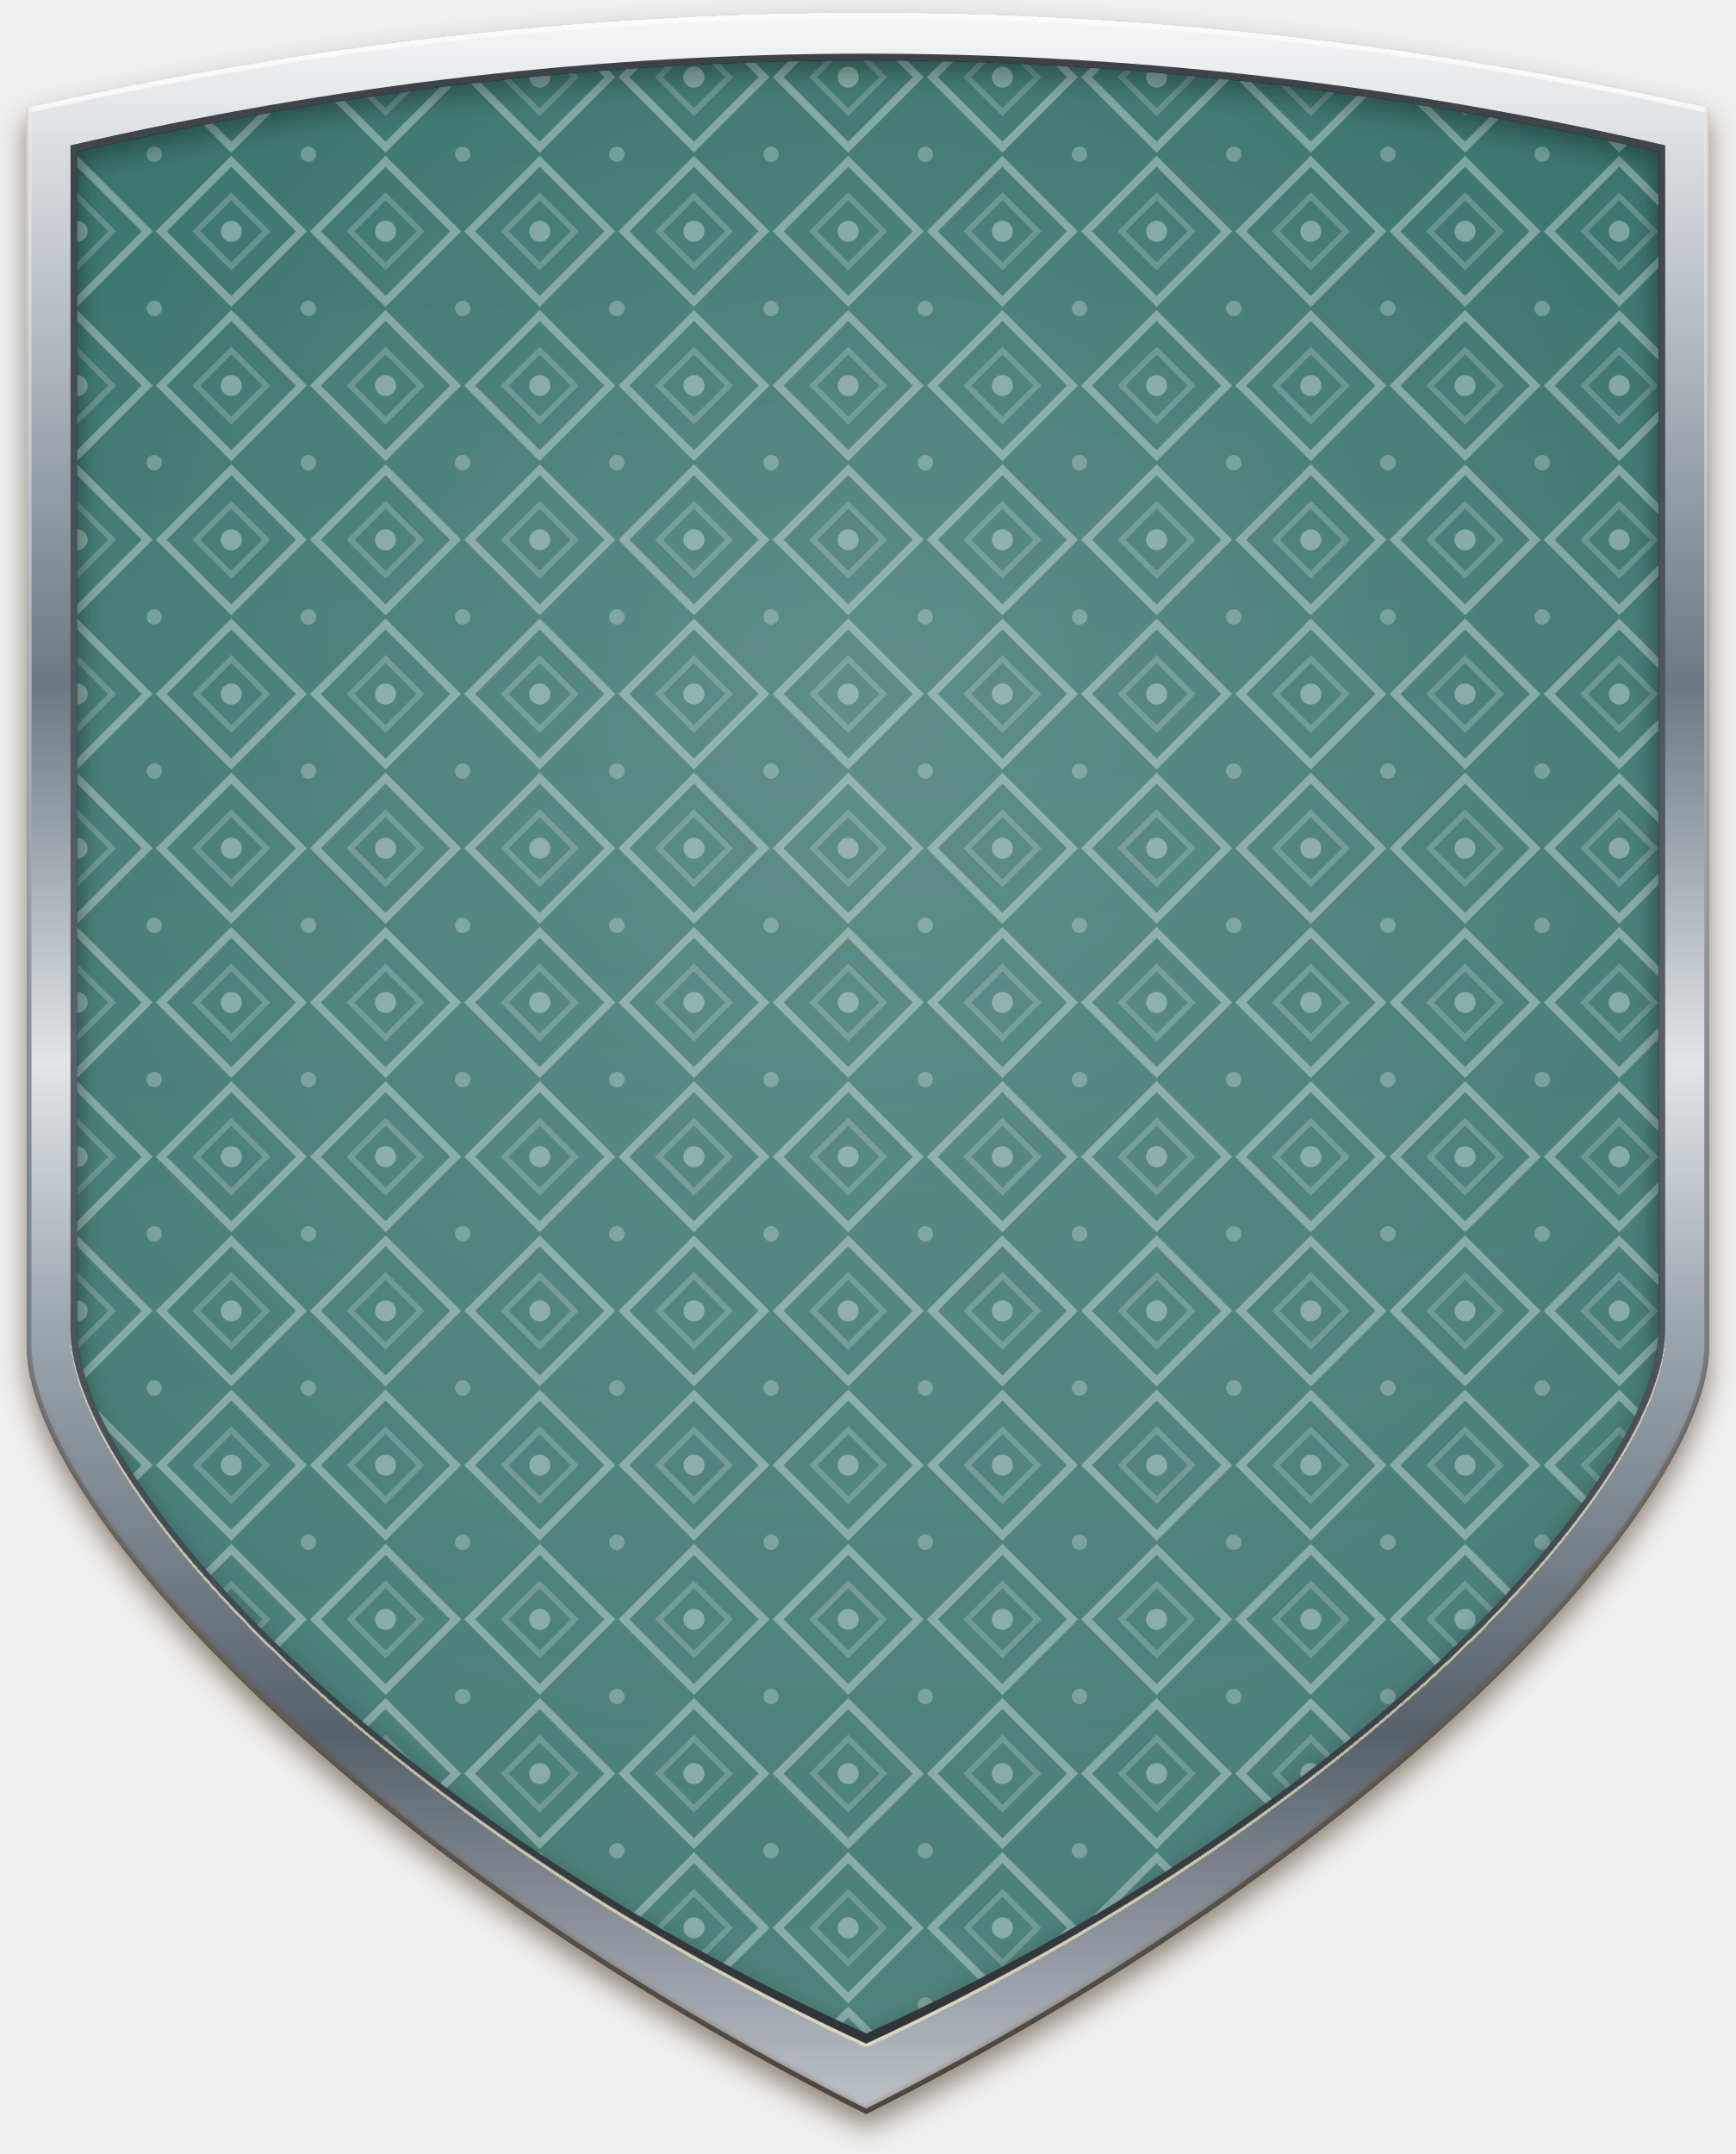
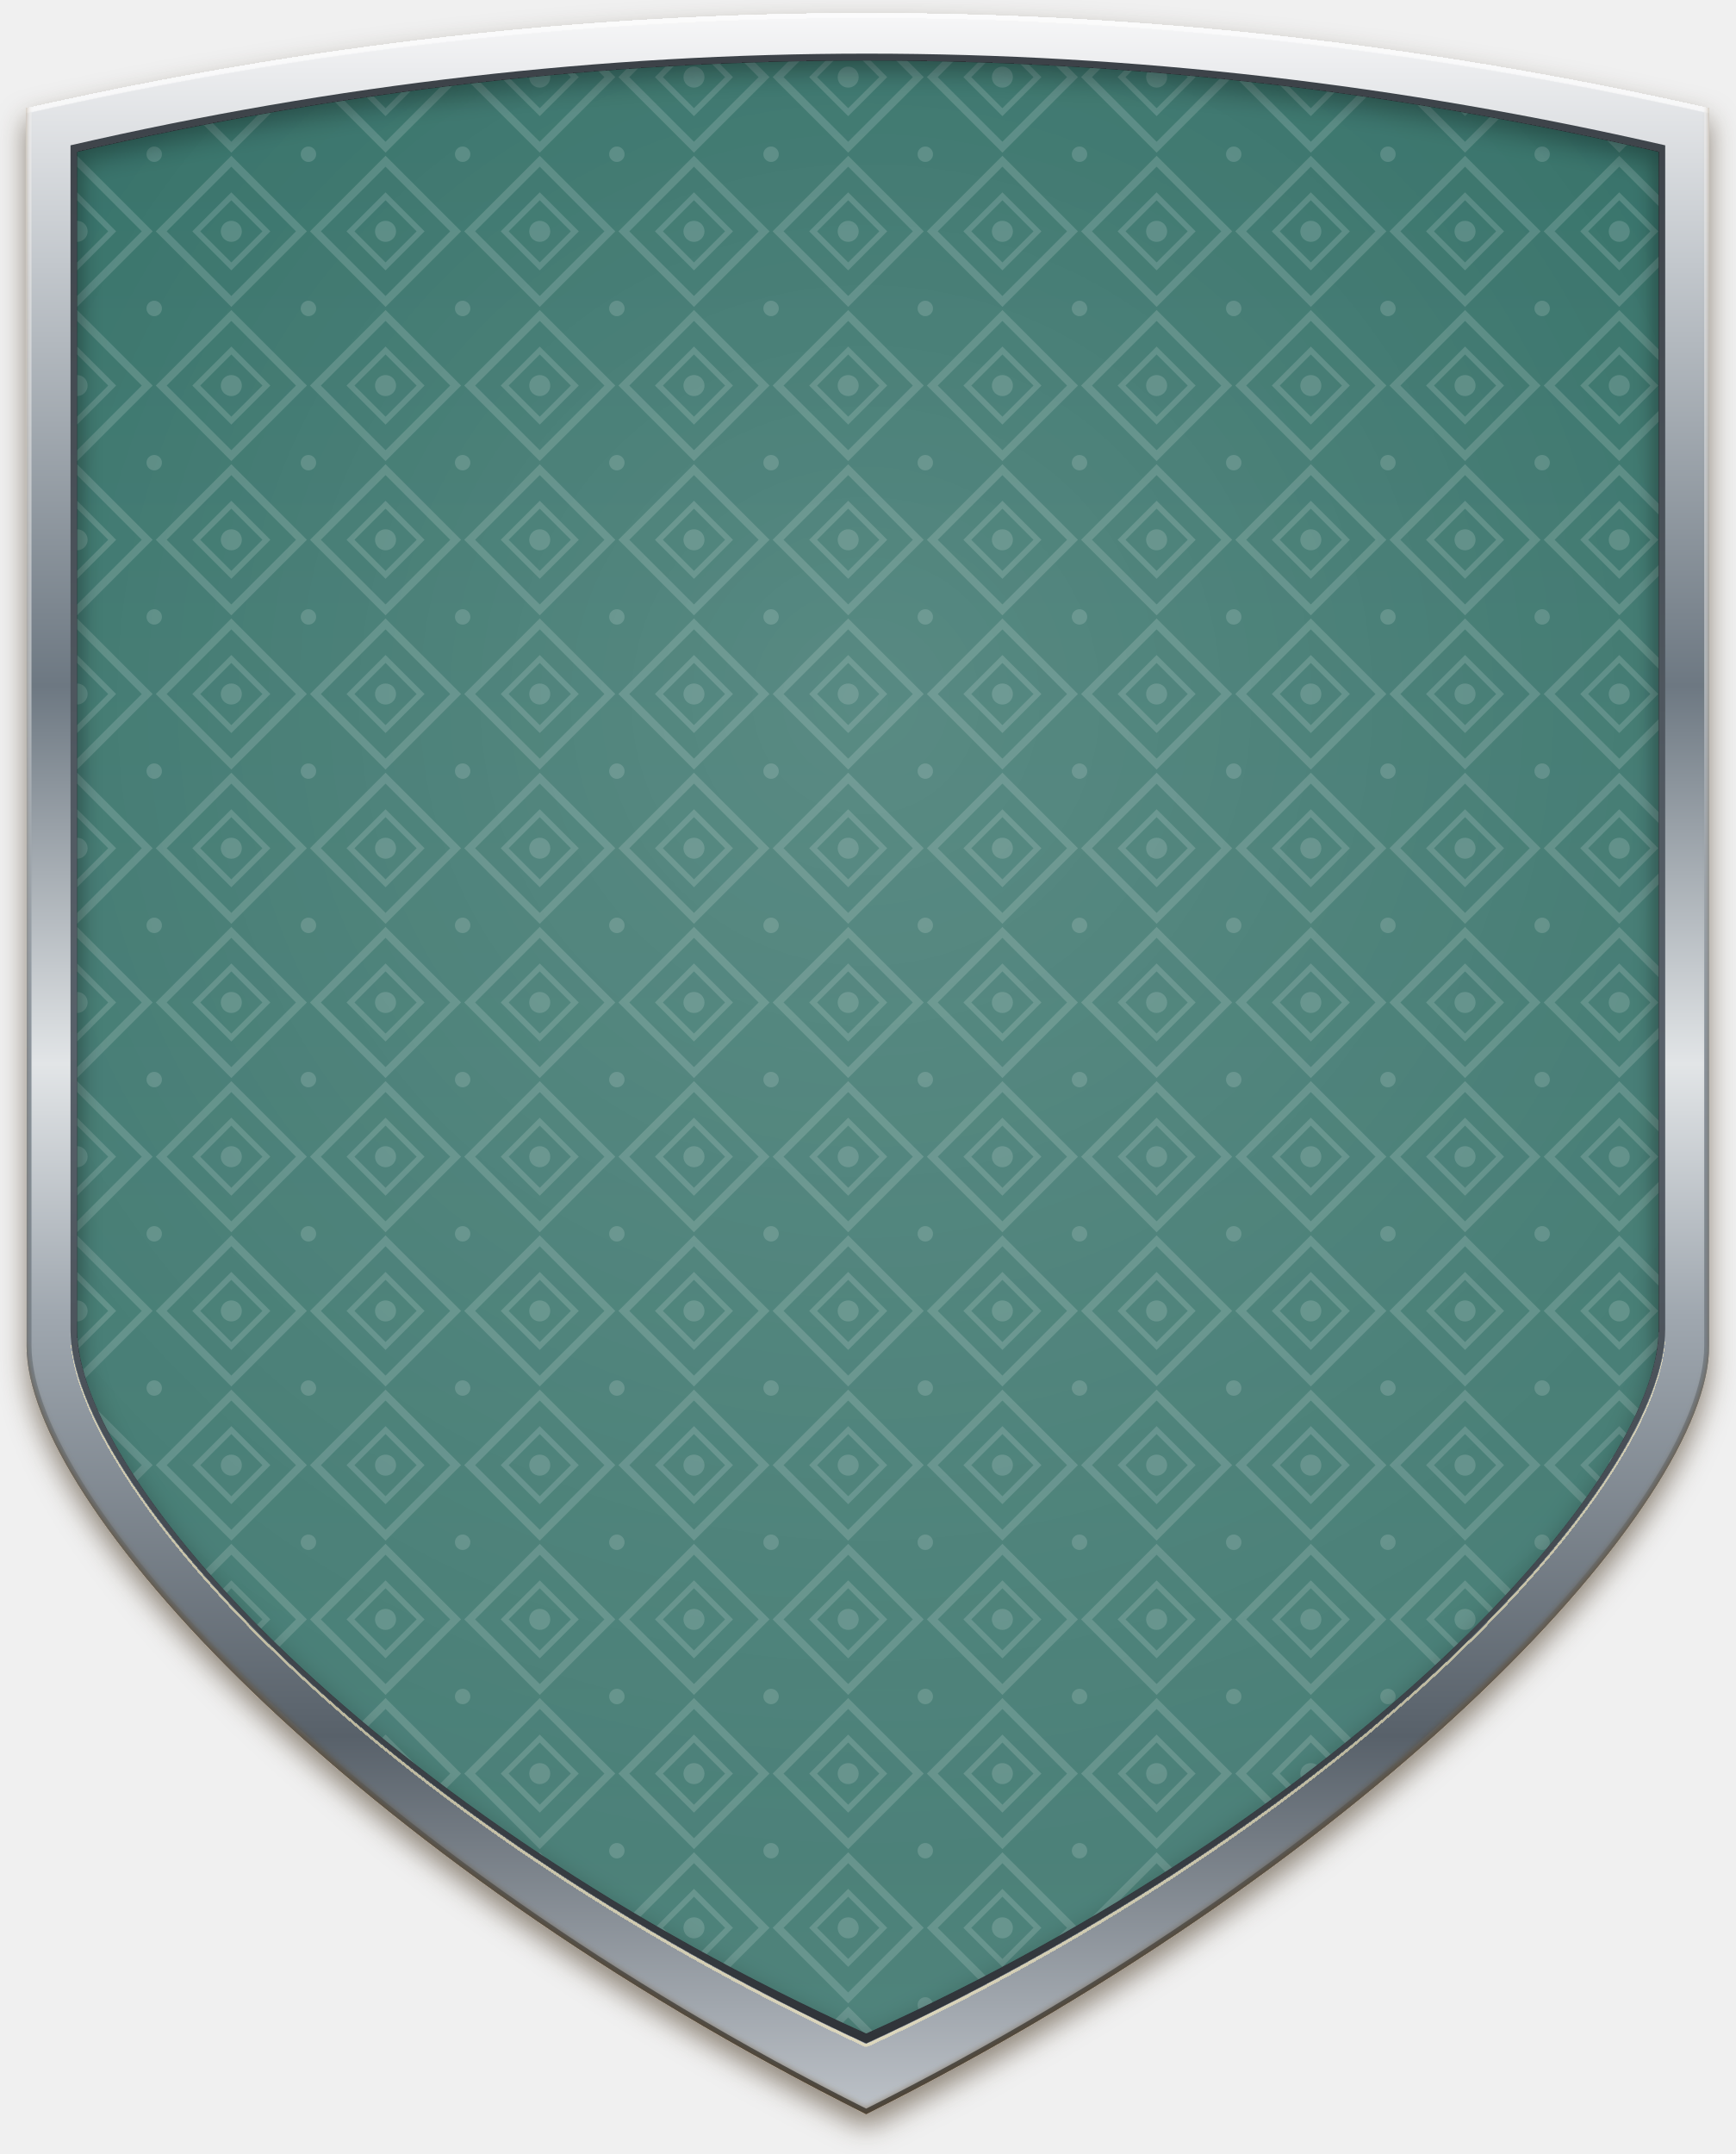
<svg xmlns="http://www.w3.org/2000/svg" xmlns:xlink="http://www.w3.org/1999/xlink" preserveAspectRatio="none" overflow="visible" style="display: block;" width="495.17" height="614.452" viewBox="0 0 495.17 614.452" fill="none">
  <g id="Shield">
    <g id="Shield Â· gold border" filter="url(#filter0_dii_0_4)">
      <use xlink:href="#stroke0_0_4" fill="url(#paint0_linear_0_4)" />
      <mask id="stroke1_0_4" fill="white">
        <use xlink:href="#stroke0_0_4" />
      </mask>
      <path d="M7.566 30.937C167.256 -5.268 327.268 -5.268 487.603 30.937V383.934C487.603 428.543 394.505 529.399 247.1 603.102C99.695 529.399 7.566 428.543 7.566 383.934V30.937Z" stroke-width="2.837" stroke="url(#paint1_linear_0_4)" mask="url(#stroke1_0_4)" />
    </g>
    <g id="Shield Â· inner line" filter="url(#filter1_d_0_4)">
      <path d="M20.117 41.453C171.446 6.585 323.091 6.585 475.051 41.453V379.107C475.051 422.615 386.902 518.33 247.111 582.929C107.321 518.33 20.117 422.615 20.117 379.107V41.453Z" fill="url(#paint2_linear_0_4)" />
    </g>
    <g id="Shield Â· photo area (add image fill)" filter="url(#filter2_i_0_4)">
      <path d="M22.009 43.345C172.077 8.602 322.461 8.602 473.159 43.345V379.107C473.159 422.615 385.767 517.574 247.111 580.092C108.455 517.574 22.009 422.615 22.009 379.107V43.345Z" fill="url(#paint3_linear_0_4)" />
      <path d="M22.009 43.345C172.077 8.602 322.461 8.602 473.159 43.345V379.107C473.159 422.615 385.767 517.574 247.111 580.092C108.455 517.574 22.009 422.615 22.009 379.107V43.345Z" fill="url(#vrJaali)" />
      <path d="M22.009 43.345C172.077 8.602 322.461 8.602 473.159 43.345V379.107C473.159 422.615 385.767 517.574 247.111 580.092C108.455 517.574 22.009 422.615 22.009 379.107V43.345Z" fill="url(#vrGlow)" />
    </g>
  </g>
  <defs>
    <pattern id="vrJaali" width="44" height="44" patternUnits="userSpaceOnUse">
-       <path d="M22 2 42 22 22 42 2 22Z" fill="none" stroke="#FFFFFF" stroke-opacity=".34" stroke-width="2.2" />
-       <path d="M22 12 32 22 22 32 12 22Z" fill="none" stroke="#FFFFFF" stroke-opacity=".2" stroke-width="1.6" />
-       <circle cx="22" cy="22" r="3" fill="#FFFFFF" fill-opacity=".34" />
-       <circle cx="0" cy="0" r="2.2" fill="#FFFFFF" fill-opacity=".26" />
-       <circle cx="44" cy="0" r="2.2" fill="#FFFFFF" fill-opacity=".26" />
-       <circle cx="0" cy="44" r="2.2" fill="#FFFFFF" fill-opacity=".26" />
-       <circle cx="44" cy="44" r="2.2" fill="#FFFFFF" fill-opacity=".26" />
+       <path d="M22 2 42 22 22 42 2 22Z" fill="none" stroke="#FFFFFF" stroke-opacity=".15" stroke-width="2.2" />
+       <path d="M22 12 32 22 22 32 12 22Z" fill="none" stroke="#FFFFFF" stroke-opacity=".15" stroke-width="1.6" />
+       <circle cx="22" cy="22" r="3" fill="#FFFFFF" fill-opacity=".15" />
+       <circle cx="0" cy="0" r="2.2" fill="#FFFFFF" fill-opacity=".15" />
+       <circle cx="44" cy="0" r="2.2" fill="#FFFFFF" fill-opacity=".15" />
+       <circle cx="0" cy="44" r="2.2" fill="#FFFFFF" fill-opacity=".15" />
+       <circle cx="44" cy="44" r="2.2" fill="#FFFFFF" fill-opacity=".15" />
    </pattern>
    <radialGradient id="vrGlow" cx="247" cy="200" r="330" gradientUnits="userSpaceOnUse">
-       <stop stop-color="#FFFFFF" stop-opacity=".18" />
+       <stop stop-color="#FFFFFF" stop-opacity=".15" />
      <stop offset="1" stop-color="#FFFFFF" stop-opacity="0" />
    </radialGradient>
    <filter id="filter0_dii_0_4" x="1.89466e-08" y="0" width="495.17" height="614.452" filterUnits="userSpaceOnUse" color-interpolation-filters="sRGB">
      <feFlood flood-opacity="0" result="BackgroundImageFix" />
      <feColorMatrix in="SourceAlpha" type="matrix" values="0 0 0 0 0 0 0 0 0 0 0 0 0 0 0 0 0 0 127 0" result="hardAlpha" />
      <feOffset dy="3.783" />
      <feGaussianBlur stdDeviation="3.783" />
      <feComposite in2="hardAlpha" operator="out" />
      <feColorMatrix type="matrix" values="0 0 0 0 0.18 0 0 0 0 0.11 0 0 0 0 0.016 0 0 0 0.5 0" />
      <feBlend mode="normal" in2="BackgroundImageFix" result="effect1_dropShadow_0_4" />
      <feBlend mode="normal" in="SourceGraphic" in2="effect1_dropShadow_0_4" result="shape" />
      <feColorMatrix in="SourceAlpha" type="matrix" values="0 0 0 0 0 0 0 0 0 0 0 0 0 0 0 0 0 0 127 0" result="hardAlpha" />
      <feOffset dy="1.419" />
      <feGaussianBlur stdDeviation="0.236" />
      <feComposite in2="hardAlpha" operator="arithmetic" k2="-1" k3="1" />
      <feColorMatrix type="matrix" values="0 0 0 0 1 0 0 0 0 1 0 0 0 0 1 0 0 0 0.55 0" />
      <feBlend mode="normal" in2="shape" result="effect2_innerShadow_0_4" />
      <feColorMatrix in="SourceAlpha" type="matrix" values="0 0 0 0 0 0 0 0 0 0 0 0 0 0 0 0 0 0 127 0" result="hardAlpha" />
      <feOffset dy="-1.892" />
      <feGaussianBlur stdDeviation="0.946" />
      <feComposite in2="hardAlpha" operator="arithmetic" k2="-1" k3="1" />
      <feColorMatrix type="matrix" values="0 0 0 0 0.353 0 0 0 0 0.212 0 0 0 0 0.031 0 0 0 0.4 0" />
      <feBlend mode="normal" in2="effect2_innerShadow_0_4" result="effect3_innerShadow_0_4" />
    </filter>
    <filter id="filter1_d_0_4" x="20.117" y="15.302" width="454.934" height="568.573" filterUnits="userSpaceOnUse" color-interpolation-filters="sRGB">
      <feFlood flood-opacity="0" result="BackgroundImageFix" />
      <feColorMatrix in="SourceAlpha" type="matrix" values="0 0 0 0 0 0 0 0 0 0 0 0 0 0 0 0 0 0 127 0" result="hardAlpha" />
      <feOffset dy="0.946" />
      <feComposite in2="hardAlpha" operator="out" />
      <feColorMatrix type="matrix" values="0 0 0 0 1 0 0 0 0 0.945 0 0 0 0 0.761 0 0 0 0.6 0" />
      <feBlend mode="normal" in2="BackgroundImageFix" result="effect1_dropShadow_0_4" />
      <feBlend mode="normal" in="SourceGraphic" in2="effect1_dropShadow_0_4" result="shape" />
    </filter>
    <filter id="filter2_i_0_4" x="22.009" y="17.288" width="451.151" height="565.641" filterUnits="userSpaceOnUse" color-interpolation-filters="sRGB">
      <feFlood flood-opacity="0" result="BackgroundImageFix" />
      <feBlend mode="normal" in="SourceGraphic" in2="BackgroundImageFix" result="shape" />
      <feColorMatrix in="SourceAlpha" type="matrix" values="0 0 0 0 0 0 0 0 0 0 0 0 0 0 0 0 0 0 127 0" result="hardAlpha" />
      <feOffset dy="2.837" />
      <feGaussianBlur stdDeviation="3.783" />
      <feComposite in2="hardAlpha" operator="arithmetic" k2="-1" k3="1" />
      <feColorMatrix type="matrix" values="0 0 0 0 0 0 0 0 0 0 0 0 0 0 0 0 0 0 0.35 0" />
      <feBlend mode="normal" in2="shape" result="effect1_innerShadow_0_4" />
    </filter>
    <linearGradient id="paint0_linear_0_4" x1="247.585" y1="3.783" x2="247.585" y2="603.102" gradientUnits="userSpaceOnUse">
      <stop stop-color="#F7F7F8" />
      <stop offset="0.12" stop-color="#C2C7CC" />
      <stop offset="0.32" stop-color="#6D7882" />
      <stop offset="0.5" stop-color="#E2E5E7" />
      <stop offset="0.62" stop-color="#9FA7AF" />
      <stop offset="0.82" stop-color="#58616A" />
      <stop offset="1" stop-color="#BEC3C9" />
    </linearGradient>
    <linearGradient id="paint1_linear_0_4" x1="247.585" y1="3.783" x2="247.585" y2="603.102" gradientUnits="userSpaceOnUse">
      <stop stop-color="#F7F7F8" />
      <stop offset="0.5" stop-color="#8B959E" />
      <stop offset="1" stop-color="#474E55" />
    </linearGradient>
    <linearGradient id="paint2_linear_0_4" x1="247.584" y1="15.302" x2="247.584" y2="582.929" gradientUnits="userSpaceOnUse">
      <stop stop-color="#3C4248" />
      <stop offset="0.5" stop-color="#58616A" />
      <stop offset="1" stop-color="#303439" />
    </linearGradient>
    <linearGradient id="paint3_linear_0_4" x1="22.009" y1="17.288" x2="22.009" y2="580.092" gradientUnits="userSpaceOnUse">
      <stop stop-color="#326F66" />
      <stop offset="1" stop-color="#4F837B" />
    </linearGradient>
    <path id="stroke0_0_4" d="M7.566 30.937C167.256 -5.268 327.268 -5.268 487.603 30.937V383.934C487.603 428.543 394.505 529.399 247.1 603.102C99.695 529.399 7.566 428.543 7.566 383.934V30.937Z" />
  </defs>
</svg>
